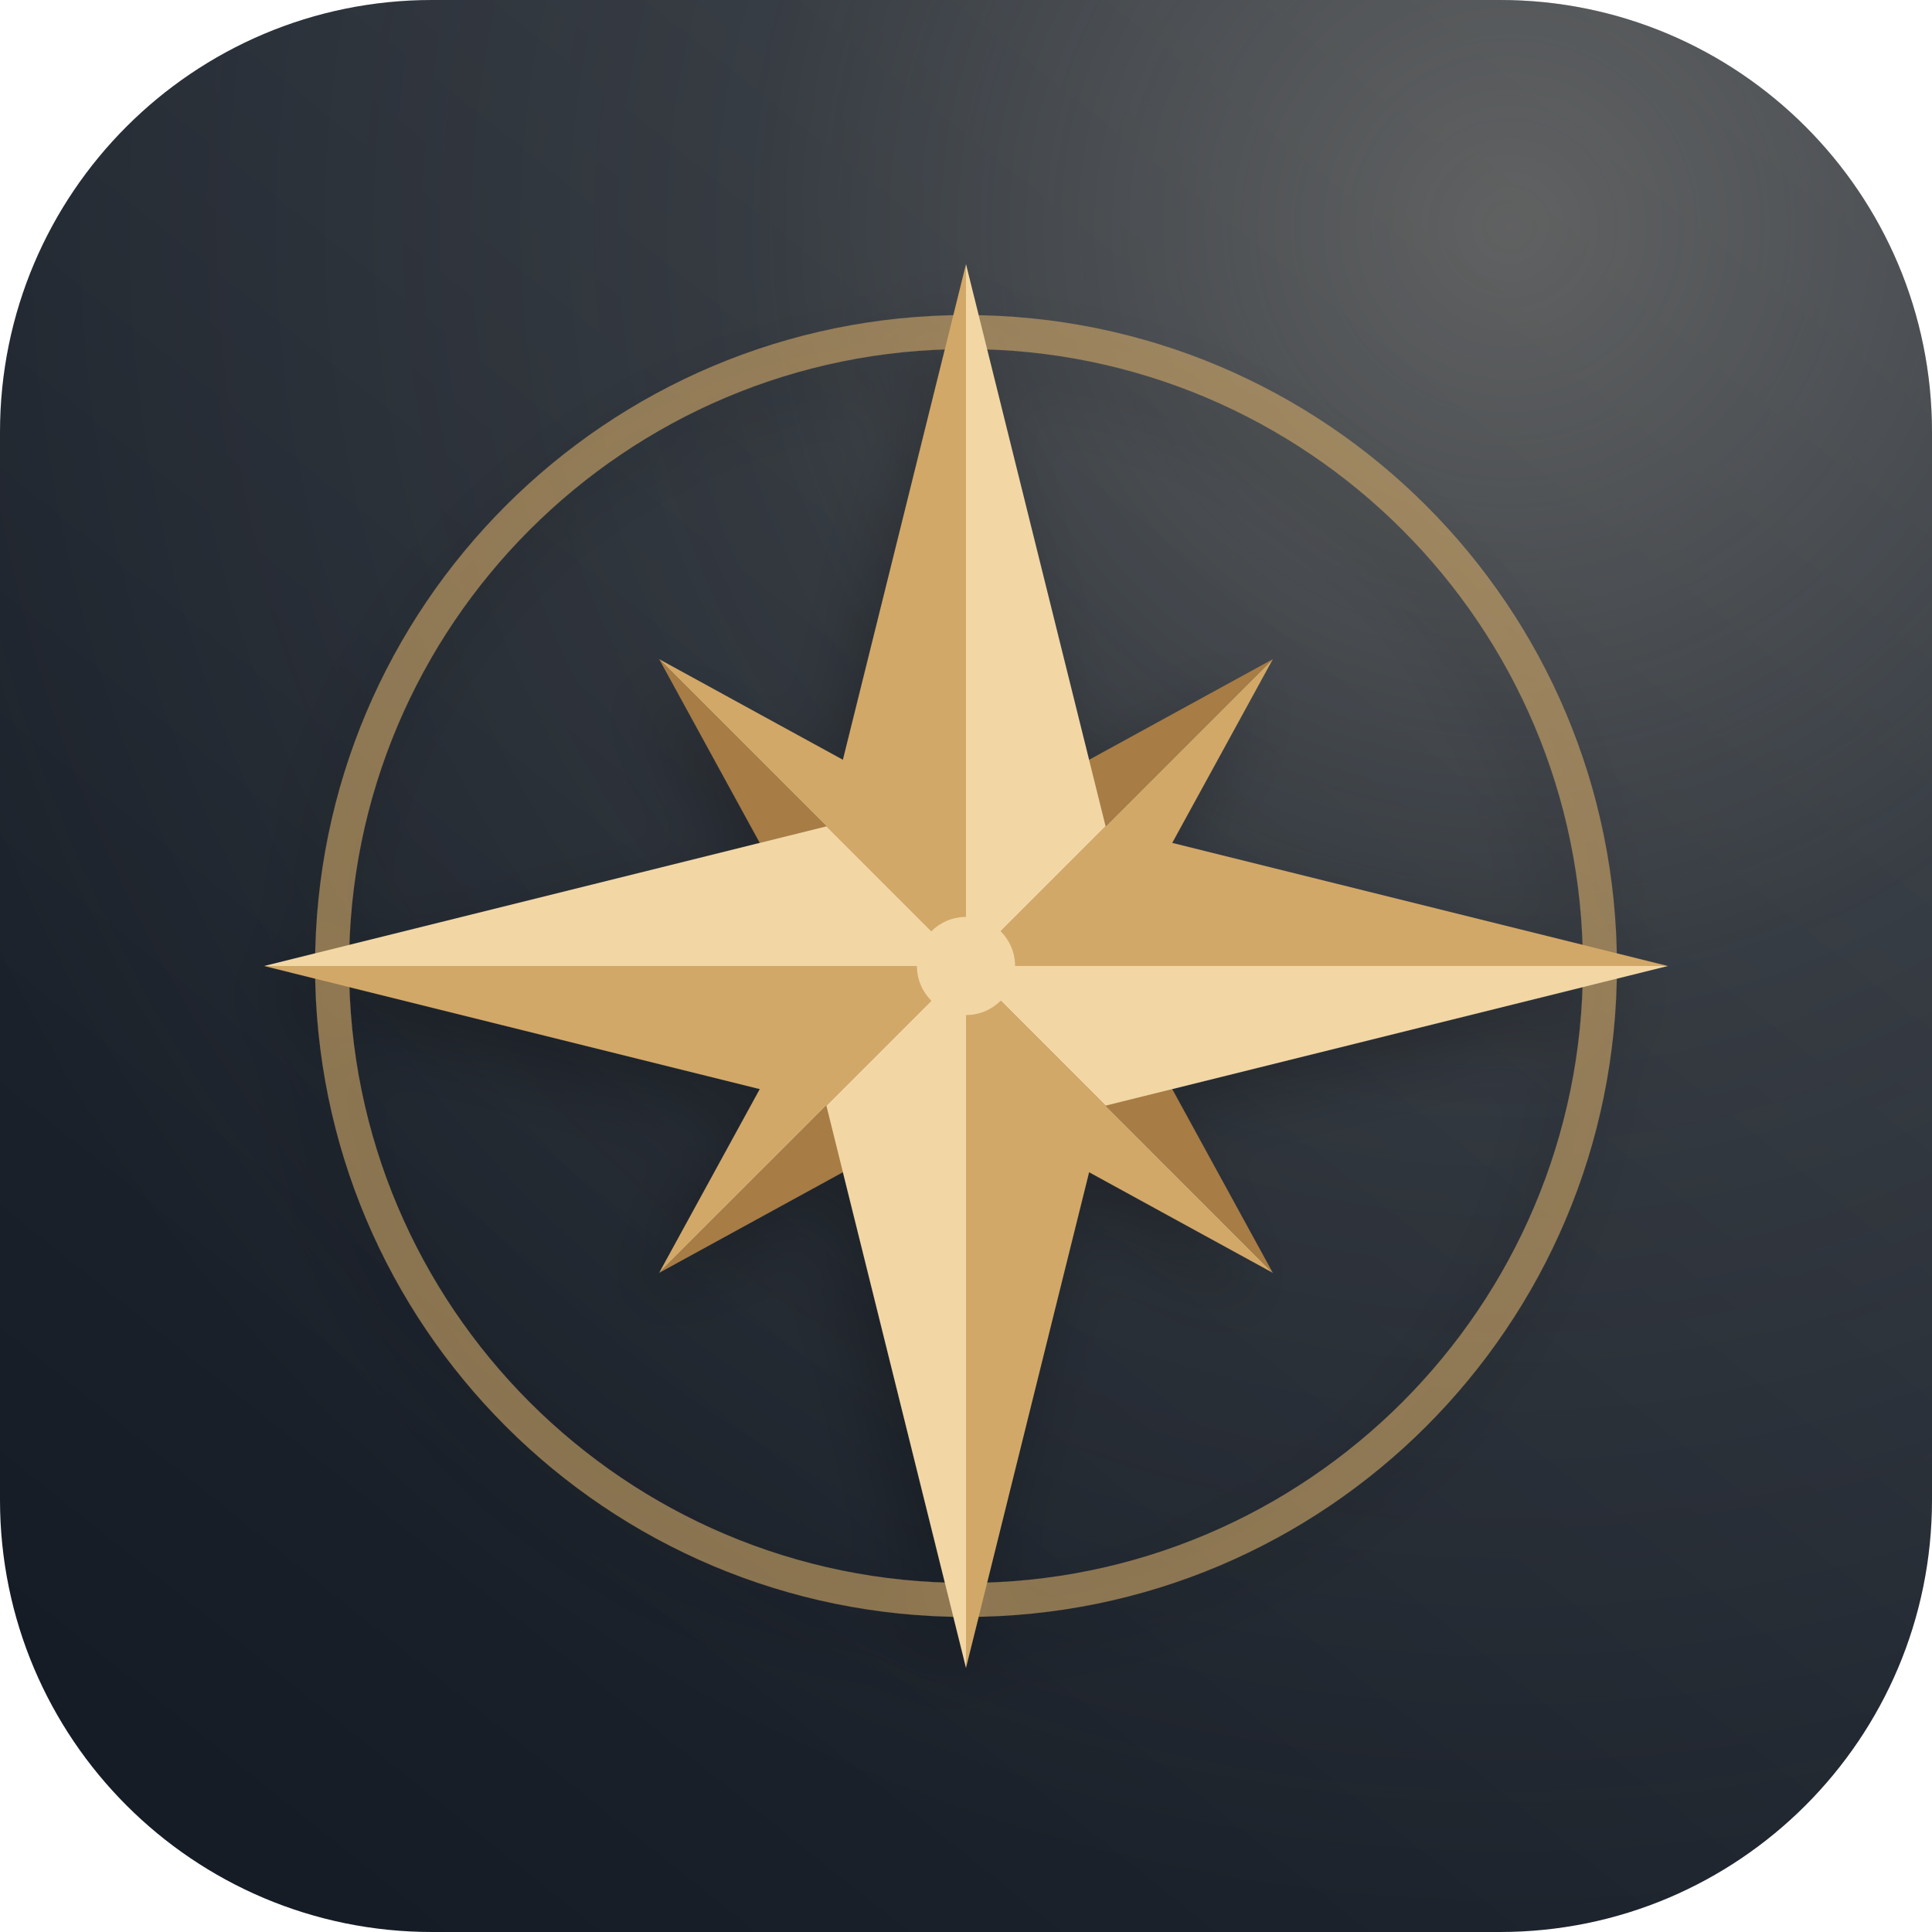
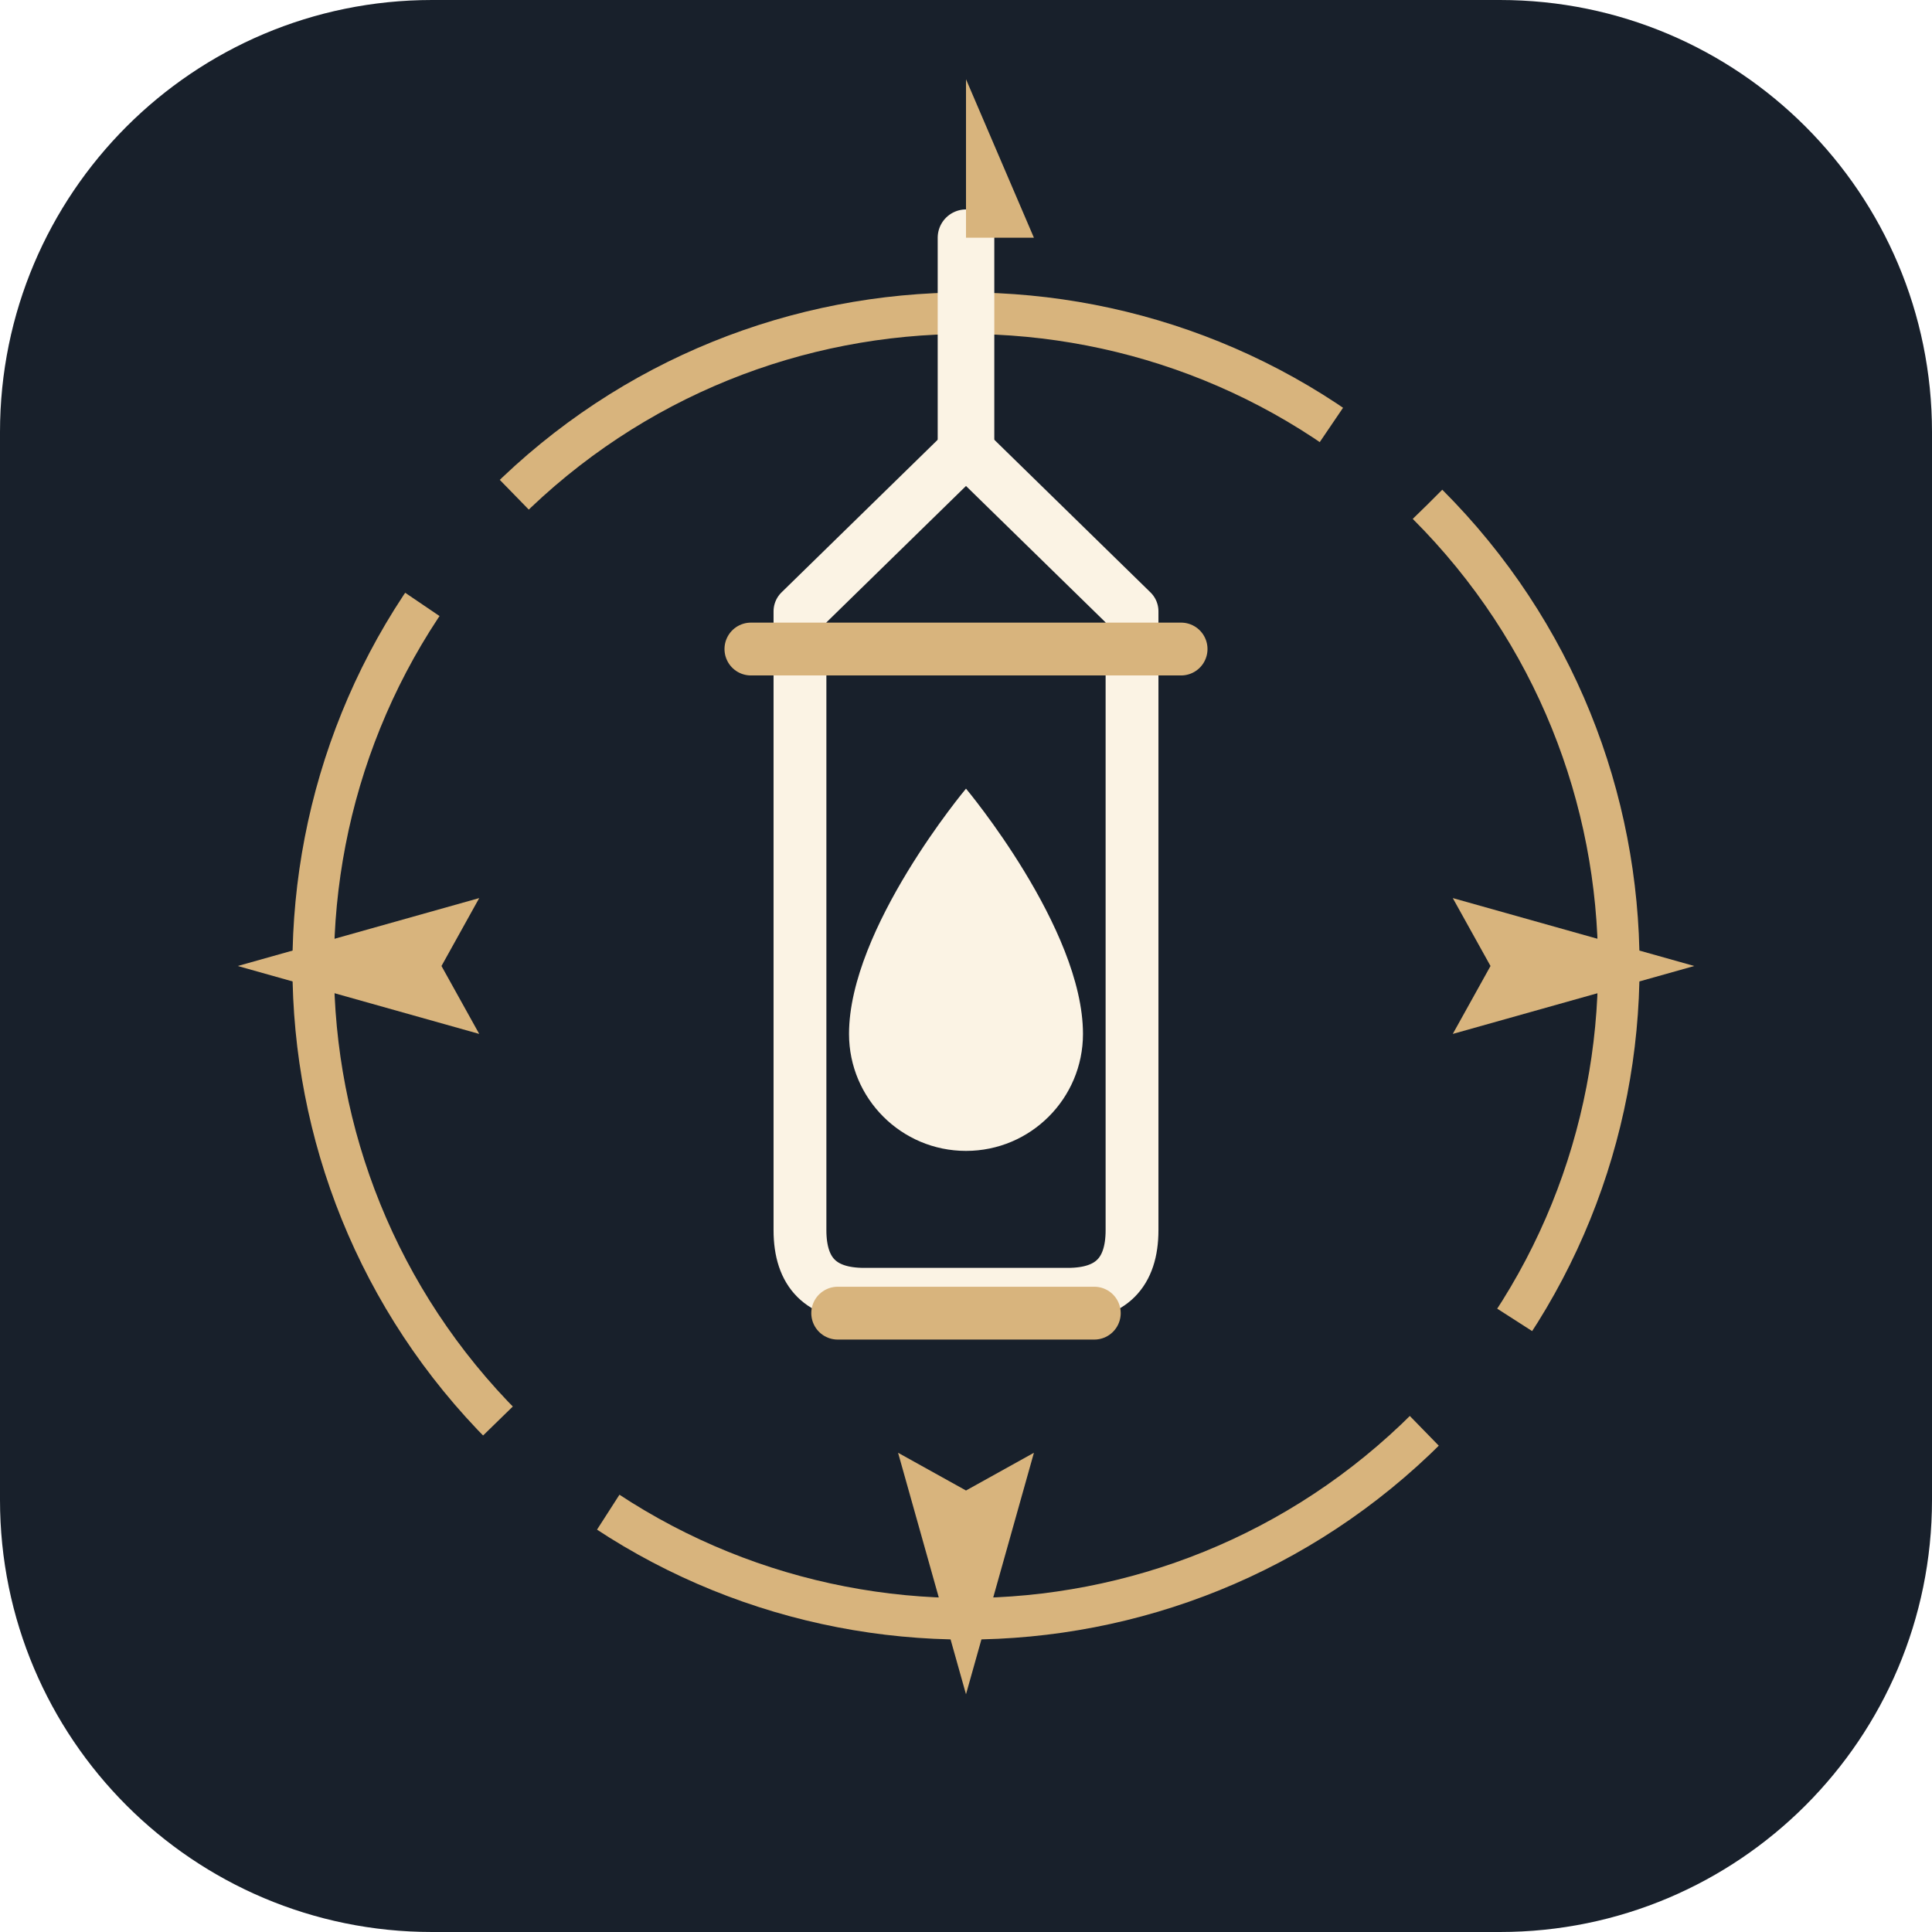
<svg xmlns="http://www.w3.org/2000/svg" viewBox="0 0 1024 1024">
  <defs>
-     <linearGradient id="proairetos-tile" x1="1" y1="0" x2="0.2" y2="1">
-       <stop offset="0" stop-color="#2f3640" />
-       <stop offset="1" stop-color="#151c25" />
-     </linearGradient>
-     <radialGradient id="proairetos-light" cx="800" cy="120" r="900" gradientUnits="userSpaceOnUse">
-       <stop offset="0" stop-color="#d1c7b4" stop-opacity="0.32" />
-       <stop offset=".45" stop-color="#d1c7b4" stop-opacity="0.096" />
-       <stop offset="1" stop-color="#d1c7b4" stop-opacity="0" />
-     </radialGradient>
-     <filter id="proairetos-lift" x="-20%" y="-20%" width="140%" height="150%">
-       <feDropShadow dx="-10" dy="16" stdDeviation="18" flood-color="#000000" flood-opacity="0.24" />
-     </filter>
-     <clipPath id="proairetos-clip">
+     <clipPath id="clip">
      <rect width="1024" height="1024" rx="229" />
    </clipPath>
  </defs>
-   <rect width="1024" height="1024" rx="229" fill="url(#proairetos-tile)" />
-   <g clip-path="url(#proairetos-clip)">
-     <rect width="1024" height="1024" fill="url(#proairetos-light)" />
-   </g>
-   <g filter="url(#proairetos-lift)">
-     <g transform="translate(512 512) scale(1) translate(-512 -512)">
-       <circle cx="512" cy="512" r="336" fill="none" stroke="#d2a868" stroke-width="18" opacity=".6" />
-       <g transform="rotate(45 512 512)">
-         <path d="M512 282 L512 512 L460 460Z" fill="#a77c45" />
-         <path d="M512 282 L564 460 L512 512Z" fill="#d2a868" />
-       </g>
-       <g transform="rotate(135 512 512)">
-         <path d="M512 282 L512 512 L460 460Z" fill="#a77c45" />
-         <path d="M512 282 L564 460 L512 512Z" fill="#d2a868" />
-       </g>
-       <g transform="rotate(225 512 512)">
-         <path d="M512 282 L512 512 L460 460Z" fill="#a77c45" />
-         <path d="M512 282 L564 460 L512 512Z" fill="#d2a868" />
-       </g>
-       <g transform="rotate(315 512 512)">
-         <path d="M512 282 L512 512 L460 460Z" fill="#a77c45" />
-         <path d="M512 282 L564 460 L512 512Z" fill="#d2a868" />
-       </g>
-       <g transform="rotate(0 512 512)">
-         <path d="M512 140 L512 512 L438 438Z" fill="#d2a868" />
-         <path d="M512 140 L586 438 L512 512Z" fill="#f2d7a5" />
-       </g>
-       <g transform="rotate(90 512 512)">
-         <path d="M512 140 L512 512 L438 438Z" fill="#d2a868" />
-         <path d="M512 140 L586 438 L512 512Z" fill="#f2d7a5" />
-       </g>
-       <g transform="rotate(180 512 512)">
-         <path d="M512 140 L512 512 L438 438Z" fill="#d2a868" />
-         <path d="M512 140 L586 438 L512 512Z" fill="#f2d7a5" />
-       </g>
-       <g transform="rotate(270 512 512)">
-         <path d="M512 140 L512 512 L438 438Z" fill="#d2a868" />
-         <path d="M512 140 L586 438 L512 512Z" fill="#f2d7a5" />
-       </g>
-       <circle cx="512" cy="512" r="26" fill="#f2d7a5" />
-     </g>
+   <rect width="1024" height="1024" rx="229" fill="#18202b" />
+   <g clip-path="url(#clip)">
+     <circle cx="512" cy="512" r="346" fill="none" stroke="#d8b47d" stroke-width="22" stroke-dasharray="470 76" transform="rotate(-45 512 512)" />
+     <path d="M512 126 L512 238" stroke="#fbf3e4" stroke-width="30" stroke-linecap="round" />
+     <path d="M512 238 L424 324 L424 652 Q424 686 458 686 H566 Q600 686 600 652 V324 L512 238Z" fill="none" stroke="#fbf3e4" stroke-width="28" stroke-linejoin="round" />
+     <path d="M398 344 H626 M444 696 H580" stroke="#d8b47d" stroke-width="28" stroke-linecap="round" />
+     <path d="M512 418 C512 418 450 492 450 548 A62 62 0 0 0 574 548 C574 492 512 418 512 418Z" fill="#fbf3e4" />
+     <path d="M512 126 L512 42 L548 126Z M512 898 L476 770 L512 790 L548 770Z M126 512 L254 476 L234 512 L254 548Z M898 512 L770 548 L790 512 L770 476Z" fill="#d8b47d" />
  </g>
</svg>
